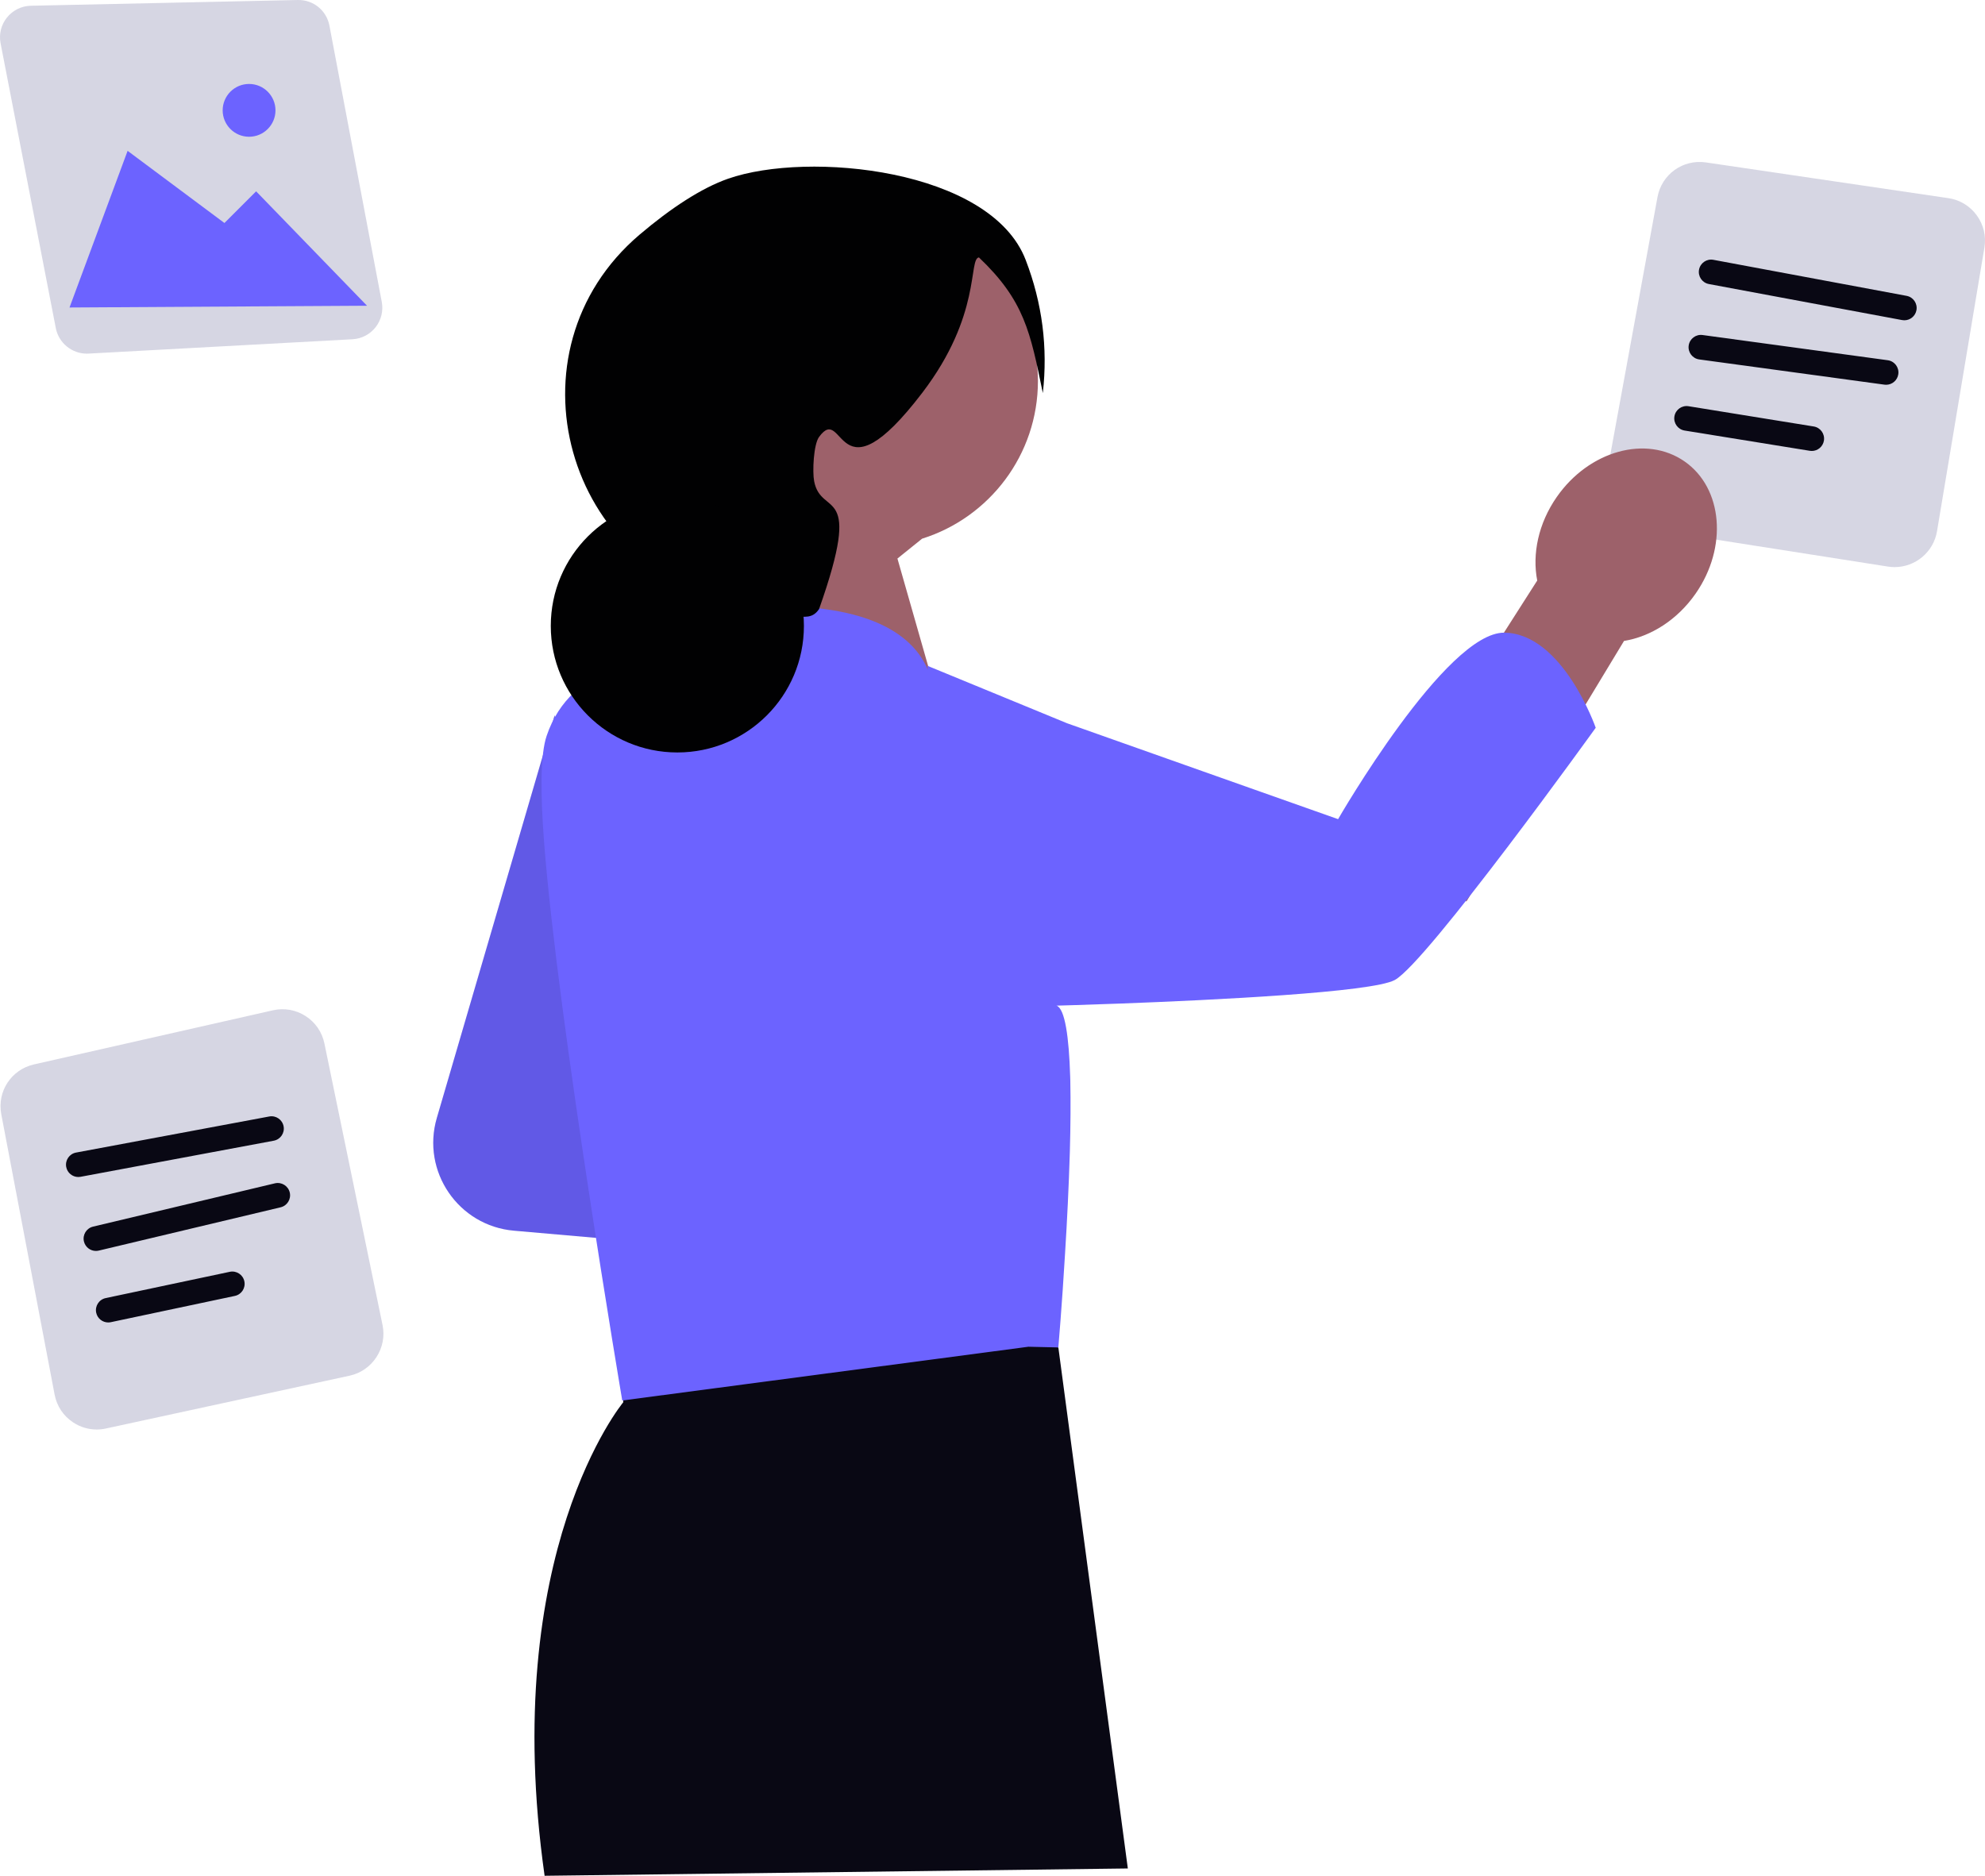
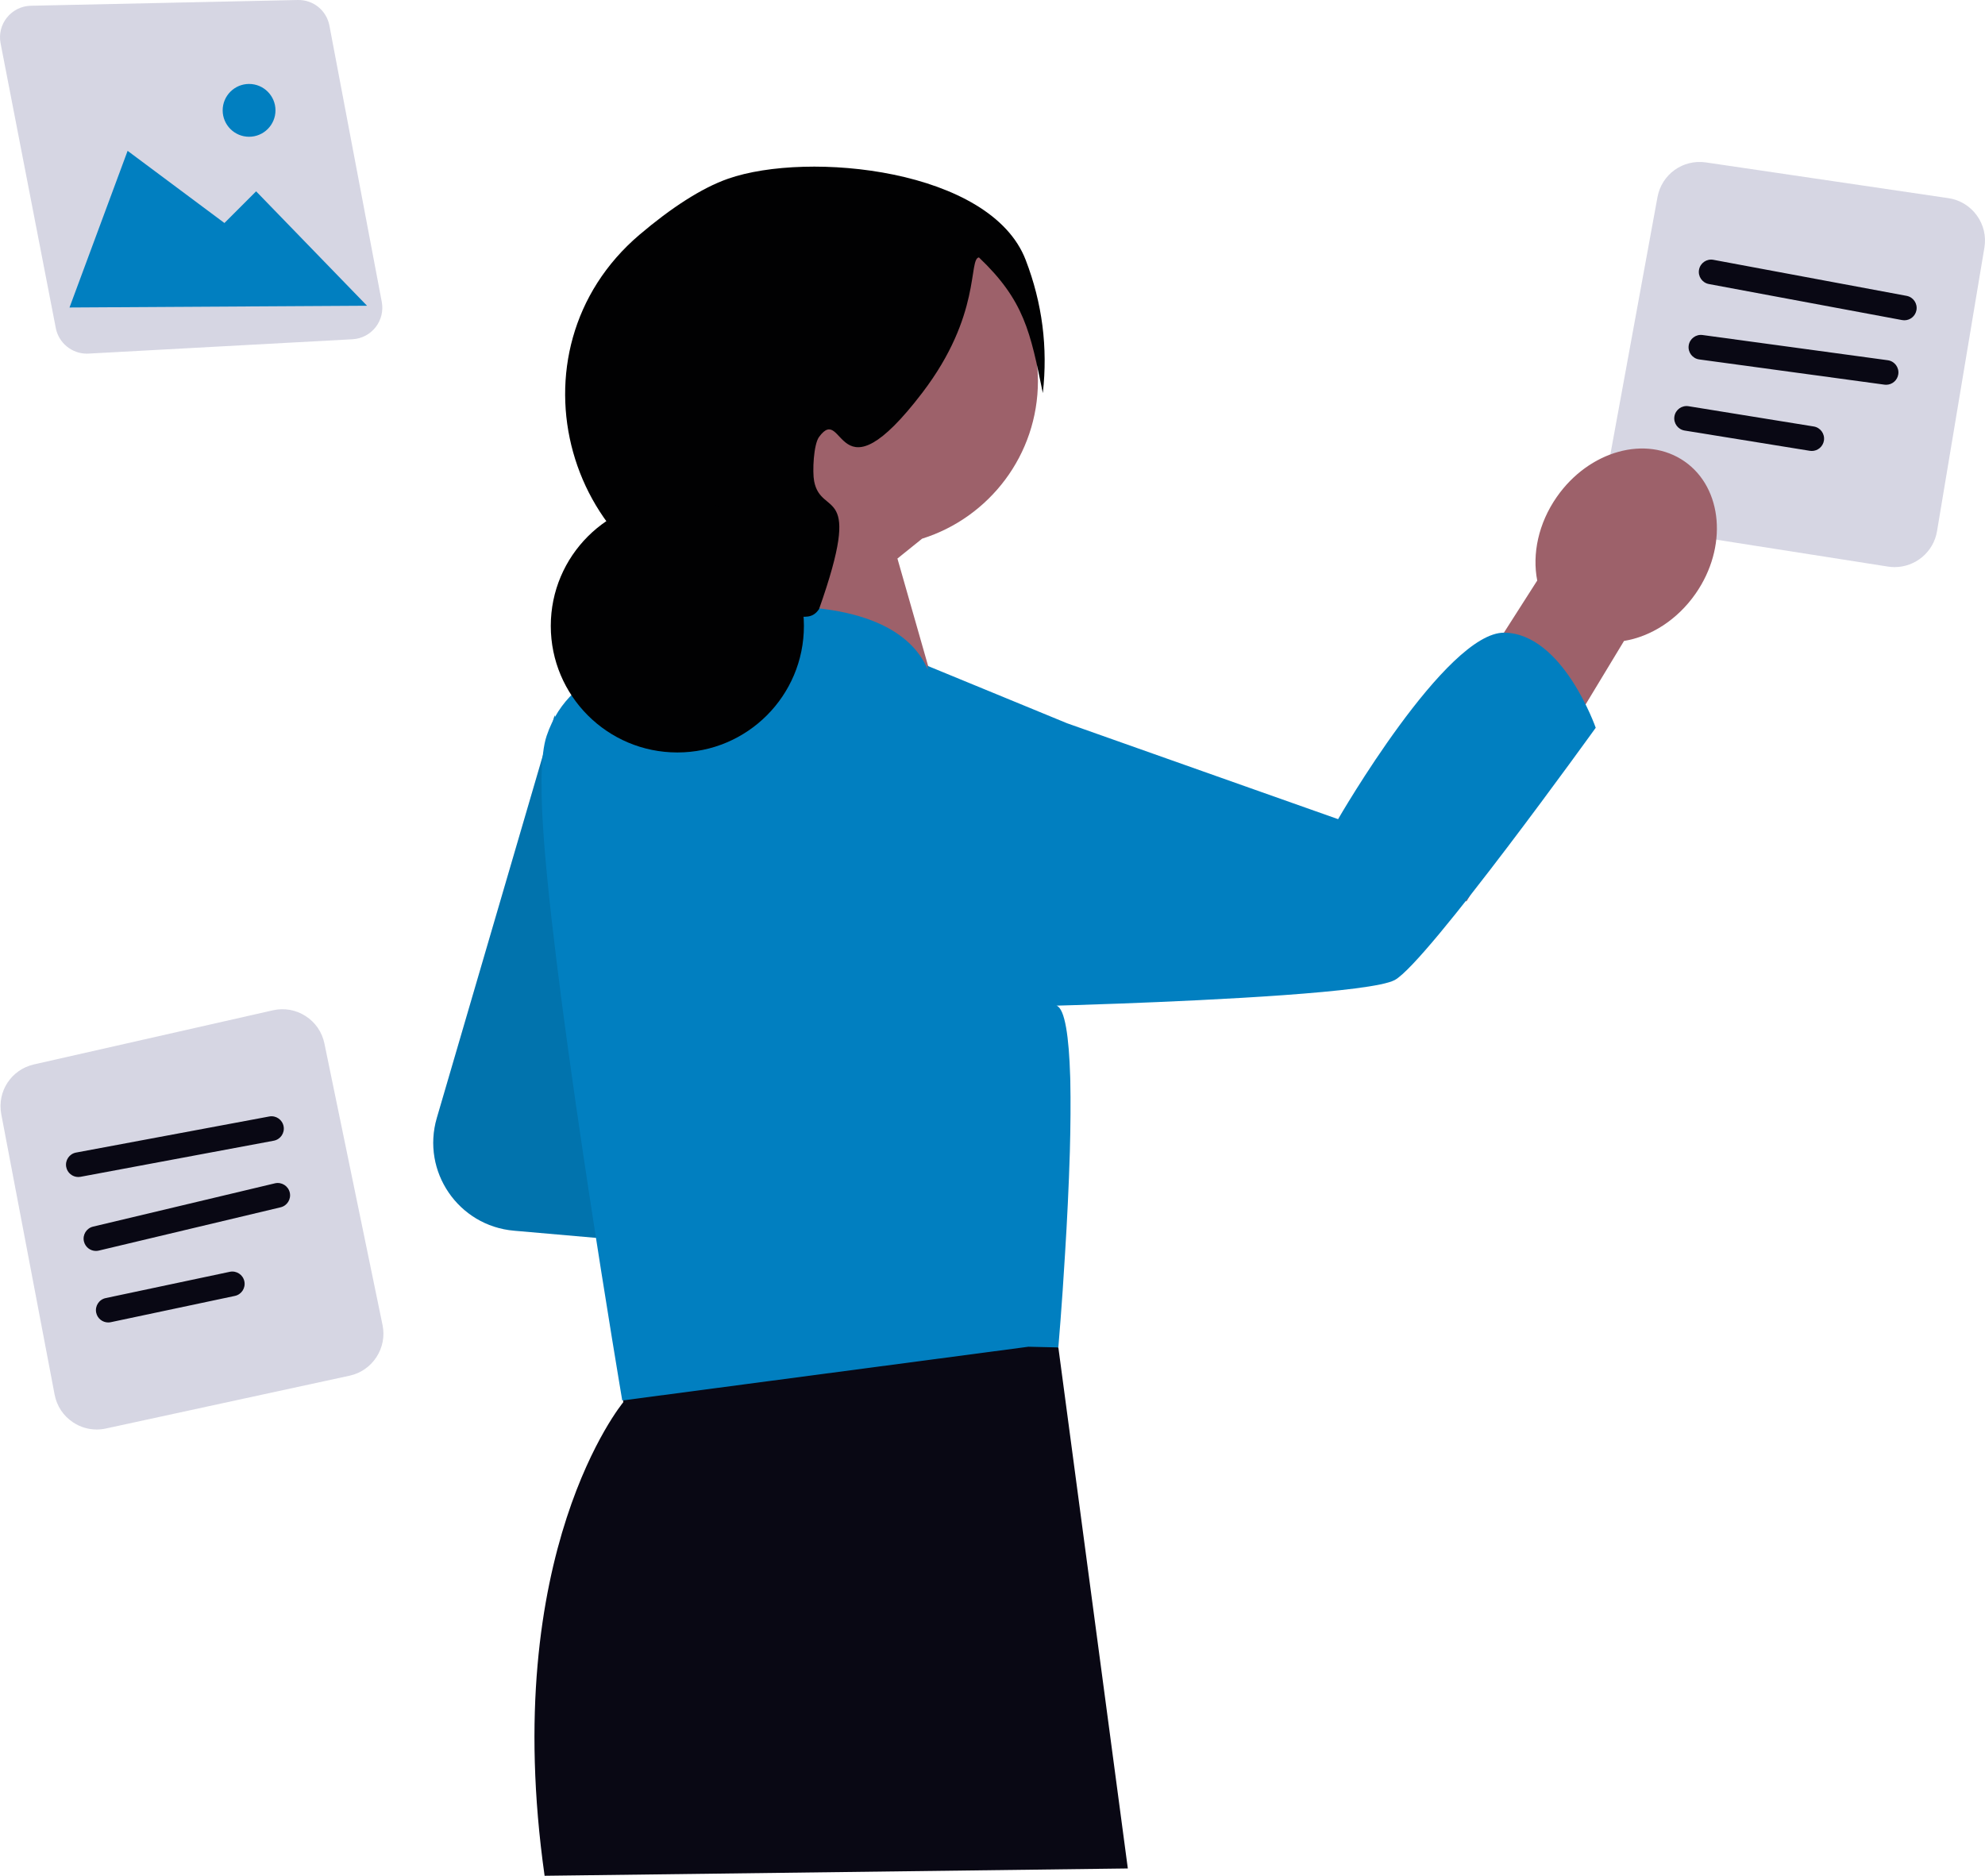
<svg xmlns="http://www.w3.org/2000/svg" width="796.833" height="753.078" viewBox="0 0 796.833 753.078" role="img" artist="Katerina Limpitsouni" source="https://undraw.co/">
  <path d="M34.839,141.981c-6.004,0-11.283-4.302-12.437-10.255L.233,17.379c-.712-3.674.228-7.452,2.578-10.364,2.349-2.911,5.842-4.628,9.584-4.708L119.527.003c6.256-.142,11.559,4.2,12.716,10.304l21.012,110.892c.679,3.588-.222,7.294-2.476,10.169-2.252,2.874-5.635,4.636-9.28,4.833l-105.975,5.76c-.229.012-.458.019-.685.019Z" fill="#d6d6e3" />
-   <polygon points="27.906 123.45 51.226 60.557 90.092 89.53 102.812 76.81 147.331 122.743 27.906 123.45" fill="#6c63ff" />
-   <path d="M99.985,54.904c-5.845,0-10.6-4.755-10.6-10.6s4.755-10.6,10.6-10.6,10.6,4.755,10.6,10.6-4.755,10.6-10.6,10.6Z" fill="#6c63ff" />
+   <polygon points="27.906 123.45 51.226 60.557 90.092 89.53 102.812 76.81 147.331 122.743 27.906 123.45" fill="#017fc0" />
+   <path d="M99.985,54.904c-5.845,0-10.6-4.755-10.6-10.6s4.755-10.6,10.6-10.6,10.6,4.755,10.6,10.6-4.755,10.6-10.6,10.6Z" fill="#017fc0" />
  <path d="M38.806,573.912c-3.34,0-6.607-.977-9.465-2.868-3.906-2.586-6.541-6.545-7.416-11.146L.514,447.358c-1.743-9.167,4.019-17.962,13.119-20.021l95.917-21.727c4.552-1.028,9.214-.206,13.134,2.317,3.922,2.526,6.601,6.433,7.544,11l23.338,113.056c1.902,9.213-4.03,18.327-13.222,20.32l-97.845,21.209c-1.228.266-2.465.399-3.692.399Z" fill="#d6d6e3" />
  <path d="M31.435,472.538c-2.335,0-4.412-1.66-4.857-4.04-.502-2.686,1.268-5.27,3.954-5.771l77.544-14.486c2.684-.509,5.268,1.268,5.771,3.954s-1.268,5.27-3.954,5.771l-77.544,14.486c-.306.058-.613.086-.914.086Z" fill="#090814" />
  <path d="M38.502,502.217c-2.239,0-4.266-1.529-4.809-3.802-.632-2.657,1.009-5.325,3.667-5.958l72.995-17.381c2.655-.629,5.323,1.009,5.958,3.667.632,2.657-1.009,5.325-3.667,5.958l-72.995,17.381c-.385.091-.77.135-1.15.135Z" fill="#090814" />
  <path d="M43.448,530.933c-2.287,0-4.341-1.595-4.833-3.922-.566-2.673,1.141-5.299,3.813-5.864l49.8-10.546c2.687-.564,5.3,1.141,5.864,3.813.566,2.673-1.141,5.299-3.813,5.864l-49.8,10.546c-.346.073-.691.109-1.031.109Z" fill="#090814" />
  <path d="M760.568,227.681c-.879,0-1.768-.069-2.661-.208l-98.907-15.517c-4.629-.727-8.67-3.231-11.381-7.053-2.711-3.82-3.739-8.463-2.896-13.07l20.634-112.685c1.684-9.178,10.223-15.287,19.459-13.941l97.296,14.341c4.614.68,8.668,3.132,11.413,6.902,2.747,3.769,3.836,8.379,3.067,12.979l-19.023,113.862c-1.4,8.386-8.741,14.39-17.001,14.39Z" fill="#d6d6e3" />
  <path d="M764.456,128.587c-.301,0-.606-.028-.912-.086l-77.55-14.466c-2.686-.501-4.457-3.083-3.956-5.769.5-2.686,3.076-4.468,5.769-3.956l77.55,14.466c2.686.501,4.457,3.083,3.956,5.769-.443,2.379-2.522,4.041-4.857,4.041Z" fill="#090814" />
  <path d="M757.141,154.475c-.224,0-.447-.014-.675-.046l-74.35-10.125c-2.707-.369-4.602-2.861-4.233-5.569.37-2.708,2.871-4.604,5.569-4.233l74.35,10.125c2.707.369,4.602,2.861,4.233,5.569-.338,2.48-2.459,4.279-4.894,4.279Z" fill="#090814" />
  <path d="M727.294,181.05c-.262,0-.529-.022-.796-.065l-50.251-8.132c-2.697-.436-4.528-2.977-4.092-5.674.438-2.697,2.96-4.523,5.674-4.092l50.251,8.132c2.697.436,4.528,2.977,4.092,5.674-.393,2.429-2.493,4.157-4.878,4.157Z" fill="#090814" />
-   <path d="M222.649,287.148l-47.295,161.671c-6.28,21.469,8.649,43.316,30.932,45.267l51.609,4.517-35.246-211.456v0Z" fill="#6c63ff" />
+   <path d="M222.649,287.148l-47.295,161.671c-6.28,21.469,8.649,43.316,30.932,45.267l51.609,4.517-35.246-211.456v0Z" fill="#017fc0" />
  <path d="M222.649,287.148l-47.295,161.671c-6.28,21.469,8.649,43.316,30.932,45.267l51.609,4.517-35.246-211.456v0Z" isolation="isolate" opacity=".1" />
  <path d="M651.921,257.323l-63.263,104.625-29.787-37.737,58.214-91.143c-2.068-10.604.436-22.911,7.837-33.54,12.949-18.597,35.924-24.986,51.315-14.269,15.391,10.717,17.37,34.48,4.421,53.078-7.401,10.629-18.075,17.247-28.738,18.987h0Z" fill="#9d616a" />
  <path d="M257.516,510.953l-7.597,25.838.258,26.199s-49.967,60.098-31.559,190.088l234.124-2.936-27.889-209.17-167.336-30.019Z" fill="#090814" />
  <path d="M283.869,152.909c0-36.668,29.726-66.394,66.394-66.394s66.394,29.726,66.394,66.394c0,29.738-19.553,54.907-46.503,63.359l-9.899,7.976,17.771,62.2-20.708,14.649-65.432-54.527s14.135-18.005,21.716-38.306c-17.917-11.89-29.735-32.237-29.735-55.351h0Z" fill="#9d616a" />
-   <path d="M603.921,254.002c-23.441-.357-66.773,74.868-66.773,74.868l-35.596-12.588-73.208-25.917-56.106-23.092.247,1.696c-.221-.532-.461-1.069-.725-1.611-5.898-12.154-23.032-26.454-71.676-23.62l-22.905,18.079-3.115,2.477s-14.453-1.251-28.854,4.494c-10.418,4.188-20.836,12.002-25.765,26.607-2.553,7.533-2.553,23.109-1.021,42.899,5.541,71.65,31.366,223.97,31.366,223.97l163.03-21.582,12.027.281s1.43-16.419,2.707-37.919c.792-12.614,1.507-26.94,1.915-40.728.281-10.112.357-19.917.179-28.548-.025-.537-.025-1.073-.051-1.609-.485-15.755-2.068-27.168-5.464-28.42,0,0,10.546-.281,25.765-.843,36.77-1.379,100.862-4.469,110.004-9.448,12.921-7.022,80.664-101.271,80.664-101.271,0,0-13.176-37.792-36.642-38.175l-0.0 0Z" fill="#6c63ff" />
+   <path d="M603.921,254.002c-23.441-.357-66.773,74.868-66.773,74.868l-35.596-12.588-73.208-25.917-56.106-23.092.247,1.696c-.221-.532-.461-1.069-.725-1.611-5.898-12.154-23.032-26.454-71.676-23.62l-22.905,18.079-3.115,2.477s-14.453-1.251-28.854,4.494c-10.418,4.188-20.836,12.002-25.765,26.607-2.553,7.533-2.553,23.109-1.021,42.899,5.541,71.65,31.366,223.97,31.366,223.97l163.03-21.582,12.027.281s1.43-16.419,2.707-37.919c.792-12.614,1.507-26.94,1.915-40.728.281-10.112.357-19.917.179-28.548-.025-.537-.025-1.073-.051-1.609-.485-15.755-2.068-27.168-5.464-28.42,0,0,10.546-.281,25.765-.843,36.77-1.379,100.862-4.469,110.004-9.448,12.921-7.022,80.664-101.271,80.664-101.271,0,0-13.176-37.792-36.642-38.175l-0.0 0Z" fill="#017fc0" />
  <path d="M418.619,157.809c-5.015-24.537-7.421-37.106-25.651-54.463-4.327.612,1.142,23.048-22.708,54.302-34.671,45.432-31.214,3.776-41.467,17.771-2.226,3.038-2.706,14-1.975,17.771,2.89,14.901,19.994.351,1.975,51.34-2.681,3.966-5.842,3.002-9.873,2.962-.312-.003,1.733-.394-5.924-1.975-3.654-.755-8.77-1.646-14.902-2.679-71.235-12.001-96.388-101.884-41.328-148.647,12.527-10.639,24.821-18.703,35.496-22.439,32.15-11.254,105.401-3.939,119.464,32.581,6.708,17.421,8.949,35.271,6.893,53.476h0Z" fill="#010102" />
  <circle cx="271.905" cy="251.287" r="50.806" fill="#010102" />
</svg>
